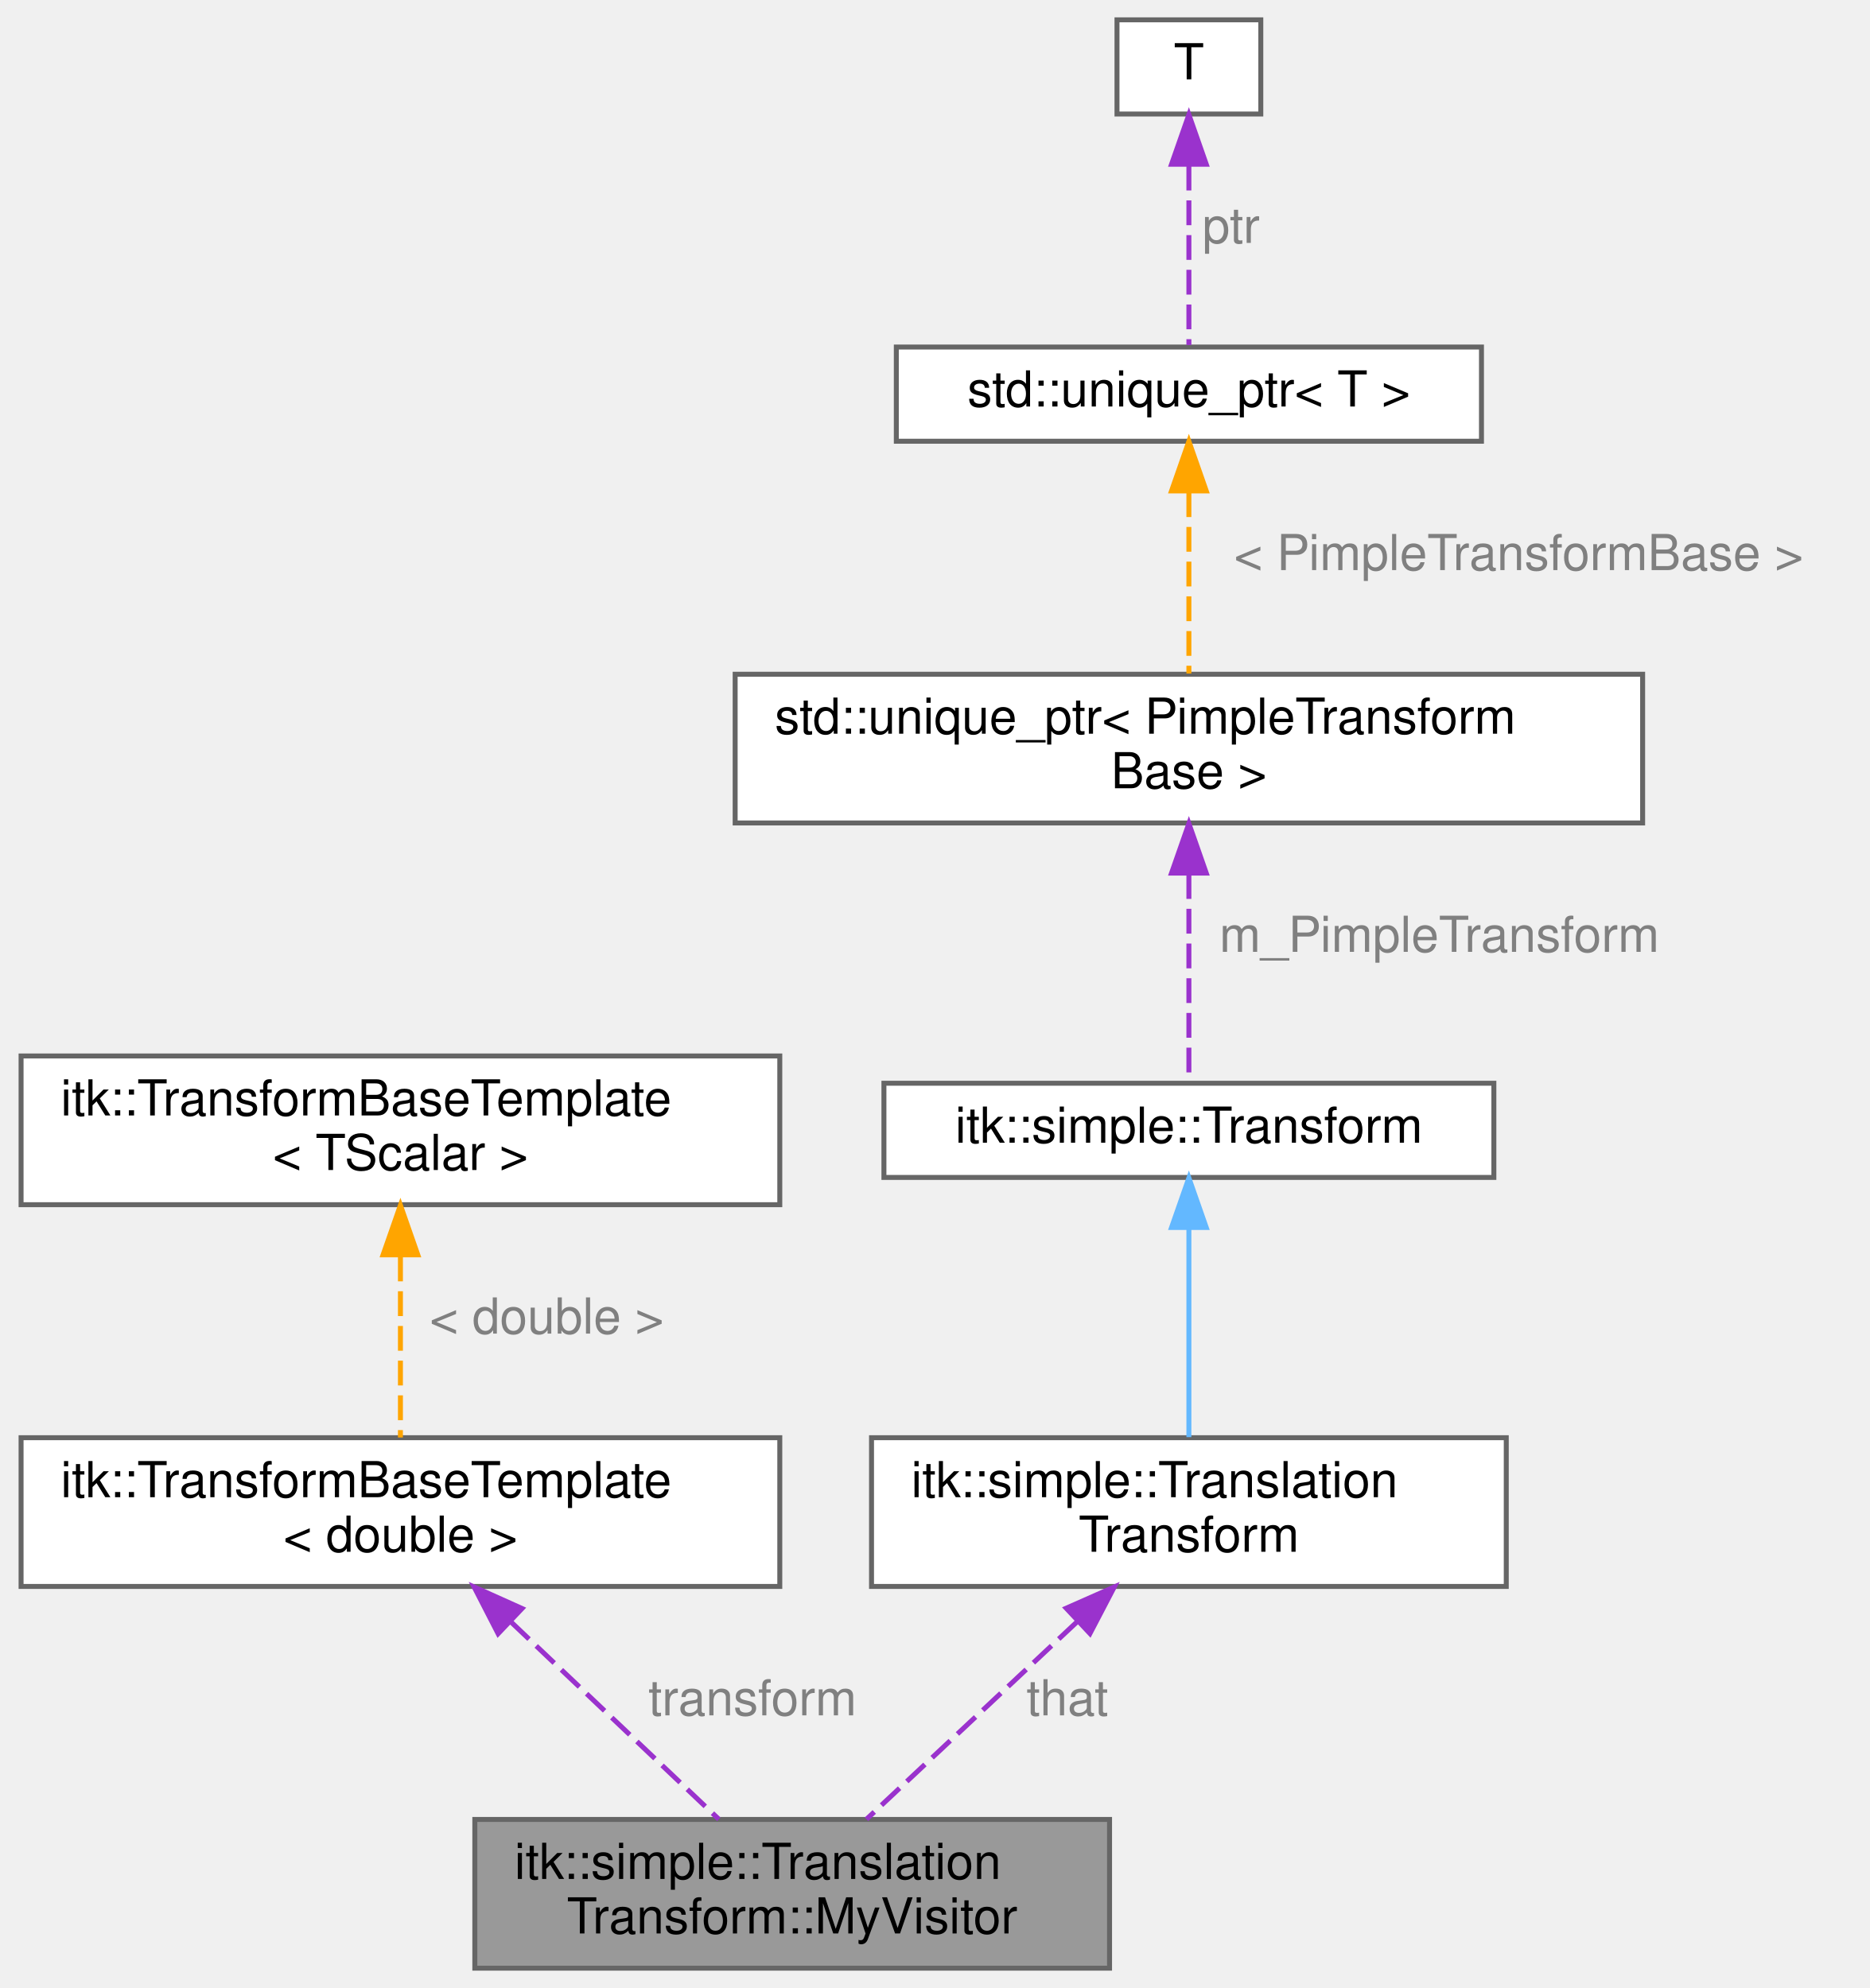
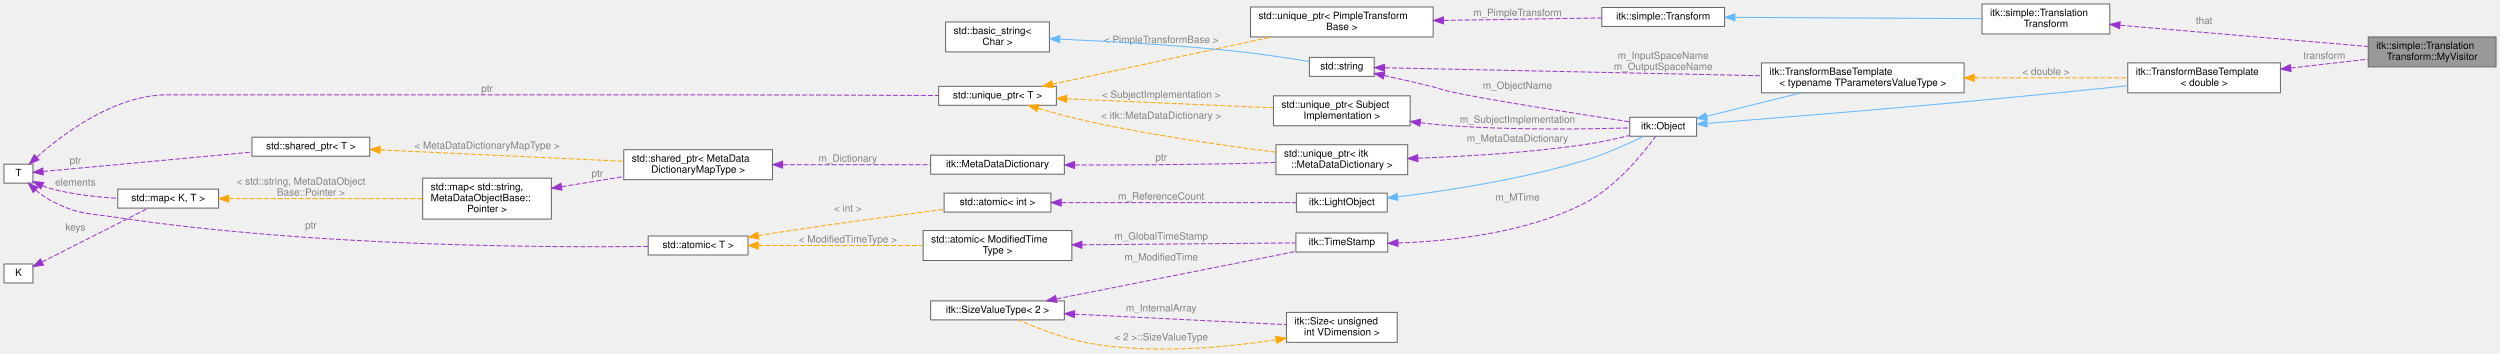
- <svg xmlns="http://www.w3.org/2000/svg" xmlns:xlink="http://www.w3.org/1999/xlink" width="377pt" height="401pt" viewBox="0.00 0.00 376.50 401.00">
-   <g id="graph0" class="graph" transform="scale(1 1) rotate(0) translate(4 397)">
+ <svg xmlns="http://www.w3.org/2000/svg" xmlns:xlink="http://www.w3.org/1999/xlink" width="2505pt" height="354pt" viewBox="0.00 0.00 2505.00 353.97">
+   <g id="graph0" class="graph" transform="scale(1 1) rotate(0) translate(4 349.97)">
    <g id="Node000001" class="node">
      <g id="a_Node000001">
        <a xlink:title=" ">
-           <polygon fill="#999999" stroke="#666666" points="219.5,-30 91.5,-30 91.5,0 219.5,0 219.5,-30" />
-           <text text-anchor="start" x="99.5" y="-18" font-family="Helvetica,sans-Serif" font-size="10.00">itk::simple::Translation</text>
-           <text text-anchor="middle" x="155.5" y="-7" font-family="Helvetica,sans-Serif" font-size="10.00">Transform::MyVisitor</text>
+           <polygon fill="#999999" stroke="#666666" points="2497,-312.97 2369,-312.97 2369,-282.97 2497,-282.97 2497,-312.97" />
+           <text text-anchor="start" x="2377" y="-300.97" font-family="Helvetica,sans-Serif" font-size="10.00">itk::simple::Translation</text>
+           <text text-anchor="middle" x="2433" y="-289.97" font-family="Helvetica,sans-Serif" font-size="10.00">Transform::MyVisitor</text>
        </a>
      </g>
    </g>
    <g id="Node000002" class="node">
      <g id="a_Node000002">
-         <a xlink:href="classitk_1_1TransformBaseTemplate.html" target="_top" xlink:title=" ">
-           <polygon fill="white" stroke="#666666" points="153,-107 0,-107 0,-77 153,-77 153,-107" />
-           <text text-anchor="start" x="8" y="-95" font-family="Helvetica,sans-Serif" font-size="10.00">itk::TransformBaseTemplate</text>
-           <text text-anchor="middle" x="76.5" y="-84" font-family="Helvetica,sans-Serif" font-size="10.00">&lt; double &gt;</text>
+         <a target="_parent" xlink:href="https://www.itk.org/Doxygen/html/classitk_1_1TransformBaseTemplate.html" xlink:title=" ">
+           <polygon fill="white" stroke="#666666" points="2281,-286.97 2128,-286.97 2128,-256.97 2281,-256.97 2281,-286.97" />
+           <text text-anchor="start" x="2136" y="-274.97" font-family="Helvetica,sans-Serif" font-size="10.00">itk::TransformBaseTemplate</text>
+           <text text-anchor="middle" x="2204.5" y="-263.97" font-family="Helvetica,sans-Serif" font-size="10.00">&lt; double &gt;</text>
        </a>
      </g>
    </g>
    <g id="edge1_Node000001_Node000002" class="edge">
      <g id="a_edge1_Node000001_Node000002">
        <a xlink:title=" ">
-           <path fill="none" stroke="#9a32cd" stroke-dasharray="5,2" d="M98.81,-69.82C112.23,-57.08 128.92,-41.24 140.71,-30.04" />
-           <polygon fill="#9a32cd" stroke="#9a32cd" points="96.2,-67.47 91.36,-76.89 101.02,-72.55 96.2,-67.47" />
-         </a>
-       </g>
-       <text text-anchor="middle" x="147.5" y="-51" font-family="Helvetica,sans-Serif" font-size="10.00" fill="grey"> transform</text>
+           <path fill="none" stroke="#9a32cd" stroke-dasharray="5,2" d="M2291.36,-281.83C2317.09,-284.78 2344.82,-287.96 2368.8,-290.72" />
+           <polygon fill="#9a32cd" stroke="#9a32cd" points="2291.57,-278.33 2281.24,-280.67 2290.77,-285.28 2291.57,-278.33" />
+         </a>
+       </g>
+       <text text-anchor="middle" x="2325" y="-290.97" font-family="Helvetica,sans-Serif" font-size="10.00" fill="grey"> transform</text>
    </g>
    <g id="Node000003" class="node">
      <g id="a_Node000003">
-         <a xlink:href="classitk_1_1TransformBaseTemplate.html" target="_top" xlink:title=" ">
-           <polygon fill="white" stroke="#666666" points="153,-184 0,-184 0,-154 153,-154 153,-184" />
-           <text text-anchor="start" x="8" y="-172" font-family="Helvetica,sans-Serif" font-size="10.00">itk::TransformBaseTemplate</text>
-           <text text-anchor="middle" x="76.5" y="-161" font-family="Helvetica,sans-Serif" font-size="10.00">&lt; TScalar &gt;</text>
+         <a target="_parent" xlink:href="https://www.itk.org/Doxygen/html/classitk_1_1Object.html" xlink:title=" ">
+           <polygon fill="white" stroke="#666666" points="1696,-232.47 1629,-232.47 1629,-213.47 1696,-213.47 1696,-232.47" />
+           <text text-anchor="middle" x="1662.5" y="-220.47" font-family="Helvetica,sans-Serif" font-size="10.00">itk::Object</text>
        </a>
      </g>
    </g>
    <g id="edge2_Node000002_Node000003" class="edge">
      <g id="a_edge2_Node000002_Node000003">
        <a xlink:title=" ">
-           <path fill="none" stroke="orange" stroke-dasharray="5,2" d="M76.5,-143.54C76.5,-131.45 76.5,-117.29 76.5,-107.04" />
-           <polygon fill="orange" stroke="orange" points="73,-143.89 76.5,-153.89 80,-143.89 73,-143.89" />
-         </a>
-       </g>
-       <text text-anchor="middle" x="106" y="-128" font-family="Helvetica,sans-Serif" font-size="10.00" fill="grey"> &lt; double &gt;</text>
+           <path fill="none" stroke="#63b8ff" d="M1706.74,-226.34C1765.14,-230.94 1872.47,-239.58 1964,-247.97 2018.83,-253 2080.65,-259.21 2127.76,-264.05" />
+           <polygon fill="#63b8ff" stroke="#63b8ff" points="1706.66,-222.82 1696.42,-225.53 1706.12,-229.8 1706.66,-222.82" />
+         </a>
+       </g>
+     </g>
+     <g id="Node000023" class="node">
+       <g id="a_Node000023">
+         <a target="_parent" xlink:href="https://www.itk.org/Doxygen/html/classitk_1_1TransformBaseTemplate.html" xlink:title=" ">
+           <polygon fill="white" stroke="#666666" points="1964,-286.97 1761,-286.97 1761,-256.97 1964,-256.97 1964,-286.97" />
+           <text text-anchor="start" x="1769" y="-274.97" font-family="Helvetica,sans-Serif" font-size="10.00">itk::TransformBaseTemplate</text>
+           <text text-anchor="middle" x="1862.5" y="-263.97" font-family="Helvetica,sans-Serif" font-size="10.00">&lt; typename TParametersValueType &gt;</text>
+         </a>
+       </g>
+     </g>
+     <g id="edge29_Node000023_Node000003" class="edge">
+       <g id="a_edge29_Node000023_Node000003">
+         <a xlink:title=" ">
+           <path fill="none" stroke="#63b8ff" d="M1705.95,-233.48C1733.58,-240.31 1770.06,-249.34 1800.74,-256.93" />
+           <polygon fill="#63b8ff" stroke="#63b8ff" points="1706.74,-230.07 1696.2,-231.06 1705.06,-236.86 1706.74,-230.07" />
+         </a>
+       </g>
    </g>
    <g id="Node000004" class="node">
      <g id="a_Node000004">
-         <a xlink:href="classitk_1_1simple_1_1TranslationTransform.html" target="_top" xlink:title="Translation of a 2D or 3D coordinate space.">
-           <polygon fill="white" stroke="#666666" points="299.5,-107 171.5,-107 171.5,-77 299.5,-77 299.5,-107" />
-           <text text-anchor="start" x="179.5" y="-95" font-family="Helvetica,sans-Serif" font-size="10.00">itk::simple::Translation</text>
-           <text text-anchor="middle" x="235.5" y="-84" font-family="Helvetica,sans-Serif" font-size="10.00">Transform</text>
-         </a>
-       </g>
-     </g>
-     <g id="edge3_Node000001_Node000004" class="edge">
-       <g id="a_edge3_Node000001_Node000004">
-         <a xlink:title=" ">
-           <path fill="none" stroke="#9a32cd" stroke-dasharray="5,2" d="M212.9,-69.82C199.32,-57.08 182.42,-41.24 170.48,-30.04" />
-           <polygon fill="#9a32cd" stroke="#9a32cd" points="210.76,-72.61 220.45,-76.89 215.55,-67.5 210.76,-72.61" />
-         </a>
-       </g>
-       <text text-anchor="middle" x="211" y="-51" font-family="Helvetica,sans-Serif" font-size="10.00" fill="grey"> that</text>
+         <a target="_parent" xlink:href="https://www.itk.org/Doxygen/html/classitk_1_1LightObject.html" xlink:title=" ">
+           <polygon fill="white" stroke="#666666" points="1386,-156.47 1295,-156.47 1295,-137.47 1386,-137.47 1386,-156.47" />
+           <text text-anchor="middle" x="1340.5" y="-144.47" font-family="Helvetica,sans-Serif" font-size="10.00">itk::LightObject</text>
+         </a>
+       </g>
+     </g>
+     <g id="edge3_Node000003_Node000004" class="edge">
+       <g id="a_edge3_Node000003_Node000004">
+         <a xlink:title=" ">
+           <path fill="none" stroke="#63b8ff" d="M1396.47,-152.77C1445.98,-158.88 1520.38,-170.25 1583,-188.97 1604.2,-195.31 1627.32,-205.79 1642.93,-213.44" />
+           <polygon fill="#63b8ff" stroke="#63b8ff" points="1396.64,-149.27 1386.3,-151.55 1395.81,-156.22 1396.64,-149.27" />
+         </a>
+       </g>
    </g>
    <g id="Node000005" class="node">
      <g id="a_Node000005">
-         <a xlink:href="classitk_1_1simple_1_1Transform.html" target="_top" xlink:title="A simplified wrapper around a variety of ITK transforms.">
-           <polygon fill="white" stroke="#666666" points="297,-178.5 174,-178.5 174,-159.5 297,-159.5 297,-178.5" />
-           <text text-anchor="middle" x="235.5" y="-166.5" font-family="Helvetica,sans-Serif" font-size="10.00">itk::simple::Transform</text>
+         <a xlink:title=" ">
+           <polygon fill="white" stroke="#666666" points="1049,-156.47 942,-156.47 942,-137.47 1049,-137.47 1049,-156.47" />
+           <text text-anchor="middle" x="995.5" y="-144.47" font-family="Helvetica,sans-Serif" font-size="10.00">std::atomic&lt; int &gt;</text>
        </a>
      </g>
    </g>
    <g id="edge4_Node000004_Node000005" class="edge">
      <g id="a_edge4_Node000004_Node000005">
        <a xlink:title=" ">
-           <path fill="none" stroke="#63b8ff" d="M235.5,-149.2C235.5,-136.14 235.5,-119.01 235.5,-107.11" />
-           <polygon fill="#63b8ff" stroke="#63b8ff" points="232,-149.4 235.5,-159.4 239,-149.4 232,-149.4" />
-         </a>
-       </g>
+           <path fill="none" stroke="#9a32cd" stroke-dasharray="5,2" d="M1059.53,-146.97C1127.73,-146.97 1234.75,-146.97 1294.8,-146.97" />
+           <polygon fill="#9a32cd" stroke="#9a32cd" points="1059.34,-143.47 1049.34,-146.97 1059.34,-150.47 1059.34,-143.47" />
+         </a>
+       </g>
+       <text text-anchor="middle" x="1159.5" y="-149.97" font-family="Helvetica,sans-Serif" font-size="10.00" fill="grey"> m_ReferenceCount</text>
    </g>
    <g id="Node000006" class="node">
      <g id="a_Node000006">
        <a xlink:title=" ">
-           <polygon fill="white" stroke="#666666" points="327,-261 144,-261 144,-231 327,-231 327,-261" />
-           <text text-anchor="start" x="152" y="-249" font-family="Helvetica,sans-Serif" font-size="10.00">std::unique_ptr&lt; PimpleTransform</text>
-           <text text-anchor="middle" x="235.5" y="-238" font-family="Helvetica,sans-Serif" font-size="10.00">Base &gt;</text>
+           <polygon fill="white" stroke="#666666" points="745.5,-113.47 645.5,-113.47 645.5,-94.47 745.5,-94.47 745.5,-113.47" />
+           <text text-anchor="middle" x="695.5" y="-101.47" font-family="Helvetica,sans-Serif" font-size="10.00">std::atomic&lt; T &gt;</text>
        </a>
      </g>
    </g>
    <g id="edge5_Node000005_Node000006" class="edge">
      <g id="a_edge5_Node000005_Node000006">
        <a xlink:title=" ">
-           <path fill="none" stroke="#9a32cd" stroke-dasharray="5,2" d="M235.5,-220.68C235.5,-206.36 235.5,-189.11 235.5,-178.87" />
-           <polygon fill="#9a32cd" stroke="#9a32cd" points="232,-220.89 235.5,-230.89 239,-220.89 232,-220.89" />
-         </a>
-       </g>
-       <text text-anchor="middle" x="286" y="-205" font-family="Helvetica,sans-Serif" font-size="10.00" fill="grey"> m_PimpleTransform</text>
+           <path fill="none" stroke="orange" stroke-dasharray="5,2" d="M755.93,-113.96C766.6,-115.68 777.62,-117.42 788,-118.97 840.24,-126.79 900.06,-134.8 941.82,-140.24" />
+           <polygon fill="orange" stroke="orange" points="756.28,-110.47 745.85,-112.32 755.15,-117.38 756.28,-110.47" />
+         </a>
+       </g>
+       <text text-anchor="middle" x="845.5" y="-137.97" font-family="Helvetica,sans-Serif" font-size="10.00" fill="grey"> &lt; int &gt;</text>
+     </g>
+     <g id="Node000019" class="node">
+       <g id="a_Node000019">
+         <a xlink:title=" ">
+           <polygon fill="white" stroke="#666666" points="1070,-118.97 921,-118.97 921,-88.97 1070,-88.97 1070,-118.97" />
+           <text text-anchor="start" x="929" y="-106.97" font-family="Helvetica,sans-Serif" font-size="10.00">std::atomic&lt; ModifiedTime</text>
+           <text text-anchor="middle" x="995.5" y="-95.97" font-family="Helvetica,sans-Serif" font-size="10.00">Type &gt;</text>
+         </a>
+       </g>
+     </g>
+     <g id="edge23_Node000019_Node000006" class="edge">
+       <g id="a_edge23_Node000019_Node000006">
+         <a xlink:title=" ">
+           <path fill="none" stroke="orange" stroke-dasharray="5,2" d="M755.83,-103.97C803.29,-103.97 870.07,-103.97 920.93,-103.97" />
+           <polygon fill="orange" stroke="orange" points="755.71,-100.47 745.71,-103.97 755.71,-107.47 755.71,-100.47" />
+         </a>
+       </g>
+       <text text-anchor="middle" x="845.5" y="-106.97" font-family="Helvetica,sans-Serif" font-size="10.00" fill="grey"> &lt; ModifiedTimeType &gt;</text>
    </g>
    <g id="Node000007" class="node">
      <g id="a_Node000007">
        <a xlink:title=" ">
-           <polygon fill="white" stroke="#666666" points="294.5,-327 176.5,-327 176.5,-308 294.5,-308 294.5,-327" />
-           <text text-anchor="middle" x="235.5" y="-315" font-family="Helvetica,sans-Serif" font-size="10.00">std::unique_ptr&lt; T &gt;</text>
+           <polygon fill="white" stroke="#666666" points="29,-185.47 0,-185.47 0,-166.47 29,-166.47 29,-185.47" />
+           <text text-anchor="middle" x="14.5" y="-173.47" font-family="Helvetica,sans-Serif" font-size="10.00">T</text>
        </a>
      </g>
    </g>
    <g id="edge6_Node000006_Node000007" class="edge">
      <g id="a_edge6_Node000006_Node000007">
        <a xlink:title=" ">
-           <path fill="none" stroke="orange" stroke-dasharray="5,2" d="M235.5,-297.71C235.5,-286.19 235.5,-271.68 235.5,-261.14" />
-           <polygon fill="orange" stroke="orange" points="232,-297.98 235.5,-307.98 239,-297.98 232,-297.98" />
-         </a>
-       </g>
-       <text text-anchor="middle" x="302" y="-282" font-family="Helvetica,sans-Serif" font-size="10.00" fill="grey"> &lt; PimpleTransformBase &gt;</text>
+           <path fill="none" stroke="#9a32cd" stroke-dasharray="5,2" d="M31.82,-159.52C36.42,-155.6 41.65,-151.75 47,-148.97 74.27,-134.82 83.62,-136.51 114,-131.97 309.09,-102.82 544.76,-101.86 645.25,-103.04" />
+           <polygon fill="#9a32cd" stroke="#9a32cd" points="29.29,-157.1 24.31,-166.45 34.03,-162.24 29.29,-157.1" />
+         </a>
+       </g>
+       <text text-anchor="middle" x="307.5" y="-120.97" font-family="Helvetica,sans-Serif" font-size="10.00" fill="grey"> ptr</text>
+     </g>
+     <g id="Node000012" class="node">
+       <g id="a_Node000012">
+         <a xlink:title=" ">
+           <polygon fill="white" stroke="#666666" points="215,-160.47 114,-160.47 114,-141.47 215,-141.47 215,-160.47" />
+           <text text-anchor="middle" x="164.5" y="-148.47" font-family="Helvetica,sans-Serif" font-size="10.00">std::map&lt; K, T &gt;</text>
+         </a>
+       </g>
+     </g>
+     <g id="edge13_Node000012_Node000007" class="edge">
+       <g id="a_edge13_Node000012_Node000007">
+         <a xlink:title=" ">
+           <path fill="none" stroke="#9a32cd" stroke-dasharray="5,2" d="M38.4,-163.92C41.24,-162.77 44.15,-161.74 47,-160.97 68.45,-155.15 92.87,-152.48 113.79,-151.33" />
+           <polygon fill="#9a32cd" stroke="#9a32cd" points="36.83,-160.79 29.2,-168.13 39.75,-167.15 36.83,-160.79" />
+         </a>
+       </g>
+       <text text-anchor="middle" x="71.5" y="-163.97" font-family="Helvetica,sans-Serif" font-size="10.00" fill="grey"> elements</text>
+     </g>
+     <g id="Node000014" class="node">
+       <g id="a_Node000014">
+         <a xlink:title=" ">
+           <polygon fill="white" stroke="#666666" points="366.5,-212.47 248.5,-212.47 248.5,-193.47 366.5,-193.47 366.5,-212.47" />
+           <text text-anchor="middle" x="307.5" y="-200.47" font-family="Helvetica,sans-Serif" font-size="10.00">std::shared_ptr&lt; T &gt;</text>
+         </a>
+       </g>
+     </g>
+     <g id="edge15_Node000014_Node000007" class="edge">
+       <g id="a_edge15_Node000014_Node000007">
+         <a xlink:title=" ">
+           <path fill="none" stroke="#9a32cd" stroke-dasharray="5,2" d="M39.17,-178.17C84.41,-182.37 184.35,-191.64 248.39,-197.58" />
+           <polygon fill="#9a32cd" stroke="#9a32cd" points="39.43,-174.68 29.15,-177.24 38.78,-181.65 39.43,-174.68" />
+         </a>
+       </g>
+       <text text-anchor="middle" x="71.5" y="-185.97" font-family="Helvetica,sans-Serif" font-size="10.00" fill="grey"> ptr</text>
+     </g>
+     <g id="Node000015" class="node">
+       <g id="a_Node000015">
+         <a xlink:title=" ">
+           <polygon fill="white" stroke="#666666" points="1054.5,-263.47 936.5,-263.47 936.5,-244.47 1054.5,-244.47 1054.5,-263.47" />
+           <text text-anchor="middle" x="995.5" y="-251.47" font-family="Helvetica,sans-Serif" font-size="10.00">std::unique_ptr&lt; T &gt;</text>
+         </a>
+       </g>
+     </g>
+     <g id="edge17_Node000015_Node000007" class="edge">
+       <g id="a_edge17_Node000015_Node000007">
+         <a xlink:title=" ">
+           <path fill="none" stroke="#9a32cd" stroke-dasharray="5,2" d="M32.82,-192.54C58.93,-215.71 110.94,-254.97 163.5,-254.97 163.5,-254.97 163.5,-254.97 696.5,-254.97 779.8,-254.97 876.19,-254.58 936.26,-254.28" />
+           <polygon fill="#9a32cd" stroke="#9a32cd" points="35.03,-189.82 25.29,-185.66 30.31,-194.99 35.03,-189.82" />
+         </a>
+       </g>
+       <text text-anchor="middle" x="484" y="-257.97" font-family="Helvetica,sans-Serif" font-size="10.00" fill="grey"> ptr</text>
    </g>
    <g id="Node000008" class="node">
      <g id="a_Node000008">
        <a xlink:title=" ">
-           <polygon fill="white" stroke="#666666" points="250,-393 221,-393 221,-374 250,-374 250,-393" />
-           <text text-anchor="middle" x="235.5" y="-381" font-family="Helvetica,sans-Serif" font-size="10.00">T</text>
-         </a>
-       </g>
-     </g>
-     <g id="edge7_Node000007_Node000008" class="edge">
-       <g id="a_edge7_Node000007_Node000008">
-         <a xlink:title=" ">
-           <path fill="none" stroke="#9a32cd" stroke-dasharray="5,2" d="M235.5,-363.58C235.5,-351.63 235.5,-336.72 235.5,-327.41" />
-           <polygon fill="#9a32cd" stroke="#9a32cd" points="232,-363.87 235.5,-373.87 239,-363.87 232,-363.87" />
-         </a>
-       </g>
-       <text text-anchor="middle" x="244" y="-348" font-family="Helvetica,sans-Serif" font-size="10.00" fill="grey"> ptr</text>
+           <polygon fill="white" stroke="#666666" points="1406.5,-204.97 1274.5,-204.97 1274.5,-174.97 1406.5,-174.97 1406.5,-204.97" />
+           <text text-anchor="start" x="1282.5" y="-192.97" font-family="Helvetica,sans-Serif" font-size="10.00">std::unique_ptr&lt; itk</text>
+           <text text-anchor="middle" x="1340.5" y="-181.97" font-family="Helvetica,sans-Serif" font-size="10.00">::MetaDataDictionary &gt;</text>
+         </a>
+       </g>
+     </g>
+     <g id="edge7_Node000003_Node000008" class="edge">
+       <g id="a_edge7_Node000003_Node000008">
+         <a xlink:title=" ">
+           <path fill="none" stroke="#9a32cd" stroke-dasharray="5,2" d="M1416.89,-191.49C1464.69,-193.23 1527.71,-196.97 1583,-204.97 1598.22,-207.17 1614.86,-210.81 1628.88,-214.24" />
+           <polygon fill="#9a32cd" stroke="#9a32cd" points="1416.74,-187.98 1406.63,-191.14 1416.5,-194.98 1416.74,-187.98" />
+         </a>
+       </g>
+       <text text-anchor="middle" x="1516.5" y="-207.97" font-family="Helvetica,sans-Serif" font-size="10.00" fill="grey"> m_MetaDataDictionary</text>
+     </g>
+     <g id="Node000009" class="node">
+       <g id="a_Node000009">
+         <a target="_parent" xlink:href="https://www.itk.org/Doxygen/html/classitk_1_1MetaDataDictionary.html" xlink:title=" ">
+           <polygon fill="white" stroke="#666666" points="1062.5,-194.47 928.5,-194.47 928.5,-175.47 1062.5,-175.47 1062.5,-194.47" />
+           <text text-anchor="middle" x="995.5" y="-182.47" font-family="Helvetica,sans-Serif" font-size="10.00">itk::MetaDataDictionary</text>
+         </a>
+       </g>
+     </g>
+     <g id="edge8_Node000008_Node000009" class="edge">
+       <g id="a_edge8_Node000008_Node000009">
+         <a xlink:title=" ">
+           <path fill="none" stroke="#9a32cd" stroke-dasharray="5,2" d="M1072.87,-184.67C1118.72,-184.64 1178.21,-184.89 1231,-185.97 1245.04,-186.26 1260.1,-186.72 1274.39,-187.23" />
+           <polygon fill="#9a32cd" stroke="#9a32cd" points="1072.71,-181.17 1062.71,-184.68 1072.72,-188.17 1072.71,-181.17" />
+         </a>
+       </g>
+       <text text-anchor="middle" x="1159.5" y="-188.97" font-family="Helvetica,sans-Serif" font-size="10.00" fill="grey"> ptr</text>
+     </g>
+     <g id="Node000010" class="node">
+       <g id="a_Node000010">
+         <a xlink:title=" ">
+           <polygon fill="white" stroke="#666666" points="770,-199.97 621,-199.97 621,-169.97 770,-169.97 770,-199.97" />
+           <text text-anchor="start" x="629" y="-187.97" font-family="Helvetica,sans-Serif" font-size="10.00">std::shared_ptr&lt; MetaData</text>
+           <text text-anchor="middle" x="695.5" y="-176.97" font-family="Helvetica,sans-Serif" font-size="10.00">DictionaryMapType &gt;</text>
+         </a>
+       </g>
+     </g>
+     <g id="edge9_Node000009_Node000010" class="edge">
+       <g id="a_edge9_Node000009_Node000010">
+         <a xlink:title=" ">
+           <path fill="none" stroke="#9a32cd" stroke-dasharray="5,2" d="M780.29,-184.97C827.11,-184.97 884.64,-184.97 928.29,-184.97" />
+           <polygon fill="#9a32cd" stroke="#9a32cd" points="780.16,-181.47 770.16,-184.97 780.16,-188.47 780.16,-181.47" />
+         </a>
+       </g>
+       <text text-anchor="middle" x="845.5" y="-187.97" font-family="Helvetica,sans-Serif" font-size="10.00" fill="grey"> m_Dictionary</text>
+     </g>
+     <g id="Node000011" class="node">
+       <g id="a_Node000011">
+         <a xlink:title=" ">
+           <polygon fill="white" stroke="#666666" points="548.5,-171.47 419.5,-171.47 419.5,-130.47 548.5,-130.47 548.5,-171.47" />
+           <text text-anchor="start" x="427.5" y="-159.47" font-family="Helvetica,sans-Serif" font-size="10.00">std::map&lt; std::string,</text>
+           <text text-anchor="start" x="427.5" y="-148.47" font-family="Helvetica,sans-Serif" font-size="10.00"> MetaDataObjectBase::</text>
+           <text text-anchor="middle" x="484" y="-137.47" font-family="Helvetica,sans-Serif" font-size="10.00">Pointer &gt;</text>
+         </a>
+       </g>
+     </g>
+     <g id="edge10_Node000010_Node000011" class="edge">
+       <g id="a_edge10_Node000010_Node000011">
+         <a xlink:title=" ">
+           <path fill="none" stroke="#9a32cd" stroke-dasharray="5,2" d="M558.75,-162.94C578.88,-166.21 600.68,-169.75 620.81,-173.01" />
+           <polygon fill="#9a32cd" stroke="#9a32cd" points="559.14,-159.46 548.71,-161.31 558.02,-166.37 559.14,-159.46" />
+         </a>
+       </g>
+       <text text-anchor="middle" x="594.5" y="-172.97" font-family="Helvetica,sans-Serif" font-size="10.00" fill="grey"> ptr</text>
+     </g>
+     <g id="edge11_Node000011_Node000012" class="edge">
+       <g id="a_edge11_Node000011_Node000012">
+         <a xlink:title=" ">
+           <path fill="none" stroke="orange" stroke-dasharray="5,2" d="M225.12,-150.97C280.46,-150.97 362.59,-150.97 419.23,-150.97" />
+           <polygon fill="orange" stroke="orange" points="225.11,-147.47 215.11,-150.97 225.11,-154.47 225.11,-147.47" />
+         </a>
+       </g>
+       <text text-anchor="start" x="233" y="-164.97" font-family="Helvetica,sans-Serif" font-size="10.00" fill="grey"> &lt; std::string, MetaDataObject</text>
+       <text text-anchor="middle" x="307.5" y="-153.97" font-family="Helvetica,sans-Serif" font-size="10.00" fill="grey">Base::Pointer &gt;</text>
+     </g>
+     <g id="Node000013" class="node">
+       <g id="a_Node000013">
+         <a xlink:title=" ">
+           <polygon fill="white" stroke="#666666" points="29,-85.47 0,-85.47 0,-66.47 29,-66.47 29,-85.47" />
+           <text text-anchor="middle" x="14.5" y="-73.47" font-family="Helvetica,sans-Serif" font-size="10.00">K</text>
+         </a>
+       </g>
+     </g>
+     <g id="edge12_Node000012_Node000013" class="edge">
+       <g id="a_edge12_Node000012_Node000013">
+         <a xlink:title=" ">
+           <path fill="none" stroke="#9a32cd" stroke-dasharray="5,2" d="M38.15,-87.45C67.2,-102.17 117.08,-127.45 144.34,-141.26" />
+           <polygon fill="#9a32cd" stroke="#9a32cd" points="39.66,-84.29 29.16,-82.89 36.5,-90.54 39.66,-84.29" />
+         </a>
+       </g>
+       <text text-anchor="middle" x="71.5" y="-118.97" font-family="Helvetica,sans-Serif" font-size="10.00" fill="grey"> keys</text>
+     </g>
+     <g id="edge14_Node000010_Node000014" class="edge">
+       <g id="a_edge14_Node000010_Node000014">
+         <a xlink:title=" ">
+           <path fill="none" stroke="orange" stroke-dasharray="5,2" d="M376.96,-199.78C445.51,-196.58 550.65,-191.68 620.94,-188.4" />
+           <polygon fill="orange" stroke="orange" points="376.53,-196.3 366.71,-200.26 376.86,-203.29 376.53,-196.3" />
+         </a>
+       </g>
+       <text text-anchor="middle" x="484" y="-200.97" font-family="Helvetica,sans-Serif" font-size="10.00" fill="grey"> &lt; MetaDataDictionaryMapType &gt;</text>
+     </g>
+     <g id="edge16_Node000008_Node000015" class="edge">
+       <g id="a_edge16_Node000008_Node000015">
+         <a xlink:title=" ">
+           <path fill="none" stroke="orange" stroke-dasharray="5,2" d="M1035.93,-241.58C1051.97,-236.85 1070.76,-231.71 1088,-227.97 1150.79,-214.36 1223.45,-203.95 1274.48,-197.49" />
+           <polygon fill="orange" stroke="orange" points="1034.92,-238.23 1026.34,-244.46 1036.93,-244.94 1034.92,-238.23" />
+         </a>
+       </g>
+       <text text-anchor="middle" x="1159.5" y="-230.97" font-family="Helvetica,sans-Serif" font-size="10.00" fill="grey"> &lt; itk::MetaDataDictionary &gt;</text>
+     </g>
+     <g id="Node000022" class="node">
+       <g id="a_Node000022">
+         <a xlink:title=" ">
+           <polygon fill="white" stroke="#666666" points="1409,-253.97 1272,-253.97 1272,-223.97 1409,-223.97 1409,-253.97" />
+           <text text-anchor="start" x="1280" y="-241.97" font-family="Helvetica,sans-Serif" font-size="10.00">std::unique_ptr&lt; Subject</text>
+           <text text-anchor="middle" x="1340.5" y="-230.97" font-family="Helvetica,sans-Serif" font-size="10.00">Implementation &gt;</text>
+         </a>
+       </g>
+     </g>
+     <g id="edge27_Node000022_Node000015" class="edge">
+       <g id="a_edge27_Node000022_Node000015">
+         <a xlink:title=" ">
+           <path fill="none" stroke="orange" stroke-dasharray="5,2" d="M1064.84,-250.98C1124.96,-248.35 1211.99,-244.55 1271.89,-241.93" />
+           <polygon fill="orange" stroke="orange" points="1064.52,-247.49 1054.69,-251.43 1064.83,-254.49 1064.52,-247.49" />
+         </a>
+       </g>
+       <text text-anchor="middle" x="1159.5" y="-251.97" font-family="Helvetica,sans-Serif" font-size="10.00" fill="grey"> &lt; SubjectImplementation &gt;</text>
+     </g>
+     <g id="Node000026" class="node">
+       <g id="a_Node000026">
+         <a xlink:title=" ">
+           <polygon fill="white" stroke="#666666" points="1432,-342.97 1249,-342.97 1249,-312.97 1432,-312.97 1432,-342.97" />
+           <text text-anchor="start" x="1257" y="-330.97" font-family="Helvetica,sans-Serif" font-size="10.00">std::unique_ptr&lt; PimpleTransform</text>
+           <text text-anchor="middle" x="1340.5" y="-319.97" font-family="Helvetica,sans-Serif" font-size="10.00">Base &gt;</text>
+         </a>
+       </g>
+     </g>
+     <g id="edge34_Node000026_Node000015" class="edge">
+       <g id="a_edge34_Node000026_Node000015">
+         <a xlink:title=" ">
+           <path fill="none" stroke="orange" stroke-dasharray="5,2" d="M1050.54,-265.63C1109.74,-278.4 1204.88,-298.93 1269.69,-312.91" />
+           <polygon fill="orange" stroke="orange" points="1051.15,-262.18 1040.64,-263.49 1049.68,-269.02 1051.15,-262.18" />
+         </a>
+       </g>
+       <text text-anchor="middle" x="1159.5" y="-306.97" font-family="Helvetica,sans-Serif" font-size="10.00" fill="grey"> &lt; PimpleTransformBase &gt;</text>
+     </g>
+     <g id="Node000016" class="node">
+       <g id="a_Node000016">
+         <a target="_parent" xlink:href="https://www.itk.org/Doxygen/html/classitk_1_1TimeStamp.html" xlink:title=" ">
+           <polygon fill="white" stroke="#666666" points="1386.5,-116.47 1294.5,-116.47 1294.5,-97.47 1386.5,-97.47 1386.5,-116.47" />
+           <text text-anchor="middle" x="1340.5" y="-104.47" font-family="Helvetica,sans-Serif" font-size="10.00">itk::TimeStamp</text>
+         </a>
+       </g>
+     </g>
+     <g id="edge18_Node000003_Node000016" class="edge">
+       <g id="a_edge18_Node000003_Node000016">
+         <a xlink:title=" ">
+           <path fill="none" stroke="#9a32cd" stroke-dasharray="5,2" d="M1396.88,-106.52C1447.81,-108.21 1524.13,-116.22 1583,-145.97 1615.2,-162.25 1642.64,-196.46 1654.8,-213.25" />
+           <polygon fill="#9a32cd" stroke="#9a32cd" points="1396.82,-103.02 1386.73,-106.25 1396.63,-110.01 1396.82,-103.02" />
+         </a>
+       </g>
+       <text text-anchor="middle" x="1516.5" y="-148.97" font-family="Helvetica,sans-Serif" font-size="10.00" fill="grey"> m_MTime</text>
+     </g>
+     <g id="Node000017" class="node">
+       <g id="a_Node000017">
+         <a target="_parent" xlink:href="https://www.itk.org/Doxygen/html/structitk_1_1Size.html" xlink:title=" ">
+           <polygon fill="white" stroke="#666666" points="1062.5,-48.47 928.5,-48.47 928.5,-29.47 1062.5,-29.47 1062.5,-48.47" />
+           <text text-anchor="middle" x="995.5" y="-36.47" font-family="Helvetica,sans-Serif" font-size="10.00">itk::SizeValueType&lt; 2 &gt;</text>
+         </a>
+       </g>
+     </g>
+     <g id="edge19_Node000016_Node000017" class="edge">
+       <g id="a_edge19_Node000016_Node000017">
+         <a xlink:title=" ">
+           <path fill="none" stroke="#9a32cd" stroke-dasharray="5,2" d="M1054.64,-50.5C1122.41,-63.93 1232.94,-85.85 1294.5,-98.05" />
+           <polygon fill="#9a32cd" stroke="#9a32cd" points="1055.04,-47.01 1044.55,-48.5 1053.68,-53.88 1055.04,-47.01" />
+         </a>
+       </g>
+       <text text-anchor="middle" x="1159.5" y="-88.97" font-family="Helvetica,sans-Serif" font-size="10.00" fill="grey"> m_ModifiedTime</text>
+     </g>
+     <g id="Node000018" class="node">
+       <g id="a_Node000018">
+         <a target="_parent" xlink:href="https://www.itk.org/Doxygen/html/structitk_1_1Size.html" xlink:title=" ">
+           <polygon fill="white" stroke="#666666" points="1396,-36.97 1285,-36.97 1285,-6.97 1396,-6.97 1396,-36.97" />
+           <text text-anchor="start" x="1293" y="-24.97" font-family="Helvetica,sans-Serif" font-size="10.00">itk::Size&lt; unsigned</text>
+           <text text-anchor="middle" x="1340.5" y="-13.97" font-family="Helvetica,sans-Serif" font-size="10.00"> int VDimension &gt;</text>
+         </a>
+       </g>
+     </g>
+     <g id="edge21_Node000018_Node000017" class="edge">
+       <g id="a_edge21_Node000018_Node000017">
+         <a xlink:title=" ">
+           <path fill="none" stroke="#9a32cd" stroke-dasharray="5,2" d="M1072.72,-35.19C1137.04,-32.01 1227.56,-27.52 1284.87,-24.68" />
+           <polygon fill="#9a32cd" stroke="#9a32cd" points="1072.45,-31.7 1062.63,-35.69 1072.79,-38.69 1072.45,-31.7" />
+         </a>
+       </g>
+       <text text-anchor="middle" x="1159.5" y="-37.97" font-family="Helvetica,sans-Serif" font-size="10.00" fill="grey"> m_InternalArray</text>
+     </g>
+     <g id="edge20_Node000017_Node000018" class="edge">
+       <g id="a_edge20_Node000017_Node000018">
+         <a xlink:title=" ">
+           <path fill="none" stroke="orange" stroke-dasharray="5,2" d="M1274.72,-9.52C1223.66,-1.7 1150.83,5.01 1088,-5.97 1062.55,-10.42 1034.84,-21.34 1016.66,-29.4" />
+           <polygon fill="orange" stroke="orange" points="1274.21,-12.98 1284.64,-11.09 1275.31,-6.07 1274.21,-12.98" />
+         </a>
+       </g>
+       <text text-anchor="middle" x="1159.5" y="-8.97" font-family="Helvetica,sans-Serif" font-size="10.00" fill="grey"> &lt; 2 &gt;::SizeValueType</text>
+     </g>
+     <g id="edge22_Node000016_Node000019" class="edge">
+       <g id="a_edge22_Node000016_Node000019">
+         <a xlink:title=" ">
+           <path fill="none" stroke="#9a32cd" stroke-dasharray="5,2" d="M1080.27,-104.7C1147.77,-105.29 1240.07,-106.1 1294.38,-106.58" />
+           <polygon fill="#9a32cd" stroke="#9a32cd" points="1080.11,-101.2 1070.08,-104.62 1080.05,-108.2 1080.11,-101.2" />
+         </a>
+       </g>
+       <text text-anchor="middle" x="1159.5" y="-109.97" font-family="Helvetica,sans-Serif" font-size="10.00" fill="grey"> m_GlobalTimeStamp</text>
+     </g>
+     <g id="Node000020" class="node">
+       <g id="a_Node000020">
+         <a xlink:title=" ">
+           <polygon fill="white" stroke="#666666" points="1373,-292.47 1308,-292.47 1308,-273.47 1373,-273.47 1373,-292.47" />
+           <text text-anchor="middle" x="1340.5" y="-280.47" font-family="Helvetica,sans-Serif" font-size="10.00">std::string</text>
+         </a>
+       </g>
+     </g>
+     <g id="edge24_Node000003_Node000020" class="edge">
+       <g id="a_edge24_Node000003_Node000020">
+         <a xlink:title=" ">
+           <path fill="none" stroke="#9a32cd" stroke-dasharray="5,2" d="M1382.81,-274.33C1398.29,-270.96 1415.99,-266.96 1432,-262.97 1440.06,-260.96 1441.89,-259.76 1450,-257.97 1483.43,-250.58 1578.07,-235.73 1628.65,-227.97" />
+           <polygon fill="#9a32cd" stroke="#9a32cd" points="1382.05,-270.91 1373.01,-276.44 1383.52,-277.76 1382.05,-270.91" />
+         </a>
+       </g>
+       <text text-anchor="middle" x="1516.5" y="-260.97" font-family="Helvetica,sans-Serif" font-size="10.00" fill="grey"> m_ObjectName</text>
+     </g>
+     <g id="edge30_Node000023_Node000020" class="edge">
+       <g id="a_edge30_Node000023_Node000020">
+         <a xlink:title=" ">
+           <path fill="none" stroke="#9a32cd" stroke-dasharray="5,2" d="M1383.61,-282.08C1465.14,-280.36 1646.59,-276.52 1760.97,-274.1" />
+           <polygon fill="#9a32cd" stroke="#9a32cd" points="1383.17,-278.59 1373.25,-282.3 1383.32,-285.59 1383.17,-278.59" />
+         </a>
+       </g>
+       <text text-anchor="middle" x="1662.5" y="-290.97" font-family="Helvetica,sans-Serif" font-size="10.00" fill="grey"> m_InputSpaceName</text>
+       <text text-anchor="middle" x="1662.5" y="-279.97" font-family="Helvetica,sans-Serif" font-size="10.00" fill="grey">m_OutputSpaceName</text>
+     </g>
+     <g id="Node000021" class="node">
+       <g id="a_Node000021">
+         <a xlink:title=" ">
+           <polygon fill="white" stroke="#666666" points="1047.5,-327.97 943.5,-327.97 943.5,-297.97 1047.5,-297.97 1047.5,-327.97" />
+           <text text-anchor="start" x="951.5" y="-315.97" font-family="Helvetica,sans-Serif" font-size="10.00">std::basic_string&lt;</text>
+           <text text-anchor="middle" x="995.5" y="-304.97" font-family="Helvetica,sans-Serif" font-size="10.00"> Char &gt;</text>
+         </a>
+       </g>
+     </g>
+     <g id="edge25_Node000020_Node000021" class="edge">
+       <g id="a_edge25_Node000020_Node000021">
+         <a xlink:title=" ">
+           <path fill="none" stroke="#63b8ff" d="M1057.94,-310.76C1105.31,-308.71 1172.42,-305.03 1231,-298.97 1256.95,-296.29 1286.2,-291.9 1307.78,-288.39" />
+           <polygon fill="#63b8ff" stroke="#63b8ff" points="1057.68,-307.27 1047.84,-311.19 1057.98,-314.26 1057.68,-307.27" />
+         </a>
+       </g>
+     </g>
+     <g id="edge26_Node000003_Node000022" class="edge">
+       <g id="a_edge26_Node000003_Node000022">
+         <a xlink:title=" ">
+           <path fill="none" stroke="#9a32cd" stroke-dasharray="5,2" d="M1419.3,-226.95C1429.6,-225.73 1440.04,-224.68 1450,-223.97 1513.18,-219.47 1587.25,-220.58 1628.84,-221.79" />
+           <polygon fill="#9a32cd" stroke="#9a32cd" points="1418.56,-223.51 1409.07,-228.22 1419.43,-230.46 1418.56,-223.51" />
+         </a>
+       </g>
+       <text text-anchor="middle" x="1516.5" y="-226.97" font-family="Helvetica,sans-Serif" font-size="10.00" fill="grey"> m_SubjectImplementation</text>
+     </g>
+     <g id="edge28_Node000002_Node000023" class="edge">
+       <g id="a_edge28_Node000002_Node000023">
+         <a xlink:title=" ">
+           <path fill="none" stroke="orange" stroke-dasharray="5,2" d="M1974.4,-271.97C2024.69,-271.97 2082.84,-271.97 2127.98,-271.97" />
+           <polygon fill="orange" stroke="orange" points="1974.13,-268.47 1964.13,-271.97 1974.13,-275.47 1974.13,-268.47" />
+         </a>
+       </g>
+       <text text-anchor="middle" x="2046" y="-274.97" font-family="Helvetica,sans-Serif" font-size="10.00" fill="grey"> &lt; double &gt;</text>
+     </g>
+     <g id="Node000024" class="node">
+       <g id="a_Node000024">
+         <a xlink:href="classitk_1_1simple_1_1TranslationTransform.html" target="_top" xlink:title="Translation of a 2D or 3D coordinate space.">
+           <polygon fill="white" stroke="#666666" points="2110,-345.97 1982,-345.97 1982,-315.97 2110,-315.97 2110,-345.97" />
+           <text text-anchor="start" x="1990" y="-333.97" font-family="Helvetica,sans-Serif" font-size="10.00">itk::simple::Translation</text>
+           <text text-anchor="middle" x="2046" y="-322.97" font-family="Helvetica,sans-Serif" font-size="10.00">Transform</text>
+         </a>
+       </g>
+     </g>
+     <g id="edge31_Node000001_Node000024" class="edge">
+       <g id="a_edge31_Node000001_Node000024">
+         <a xlink:title=" ">
+           <path fill="none" stroke="#9a32cd" stroke-dasharray="5,2" d="M2120.48,-324.67C2192.36,-318.51 2300.69,-309.23 2368.82,-303.39" />
+           <polygon fill="#9a32cd" stroke="#9a32cd" points="2119.81,-321.22 2110.14,-325.56 2120.41,-328.19 2119.81,-321.22" />
+         </a>
+       </g>
+       <text text-anchor="middle" x="2204.5" y="-325.97" font-family="Helvetica,sans-Serif" font-size="10.00" fill="grey"> that</text>
+     </g>
+     <g id="Node000025" class="node">
+       <g id="a_Node000025">
+         <a xlink:href="classitk_1_1simple_1_1Transform.html" target="_top" xlink:title="A simplified wrapper around a variety of ITK transforms.">
+           <polygon fill="white" stroke="#666666" points="1724,-342.47 1601,-342.47 1601,-323.47 1724,-323.47 1724,-342.47" />
+           <text text-anchor="middle" x="1662.5" y="-330.47" font-family="Helvetica,sans-Serif" font-size="10.00">itk::simple::Transform</text>
+         </a>
+       </g>
+     </g>
+     <g id="edge32_Node000024_Node000025" class="edge">
+       <g id="a_edge32_Node000024_Node000025">
+         <a xlink:title=" ">
+           <path fill="none" stroke="#63b8ff" d="M1734.57,-332.6C1805.58,-332.23 1913.71,-331.66 1981.8,-331.3" />
+           <polygon fill="#63b8ff" stroke="#63b8ff" points="1734.35,-329.1 1724.37,-332.65 1734.39,-336.1 1734.35,-329.1" />
+         </a>
+       </g>
+     </g>
+     <g id="edge33_Node000025_Node000026" class="edge">
+       <g id="a_edge33_Node000025_Node000026">
+         <a xlink:title=" ">
+           <path fill="none" stroke="#9a32cd" stroke-dasharray="5,2" d="M1442.6,-329.55C1494.59,-330.36 1556.22,-331.33 1600.82,-332.02" />
+           <polygon fill="#9a32cd" stroke="#9a32cd" points="1442.4,-326.05 1432.34,-329.39 1442.29,-333.05 1442.4,-326.05" />
+         </a>
+       </g>
+       <text text-anchor="middle" x="1516.5" y="-333.97" font-family="Helvetica,sans-Serif" font-size="10.00" fill="grey"> m_PimpleTransform</text>
    </g>
  </g>
</svg>
